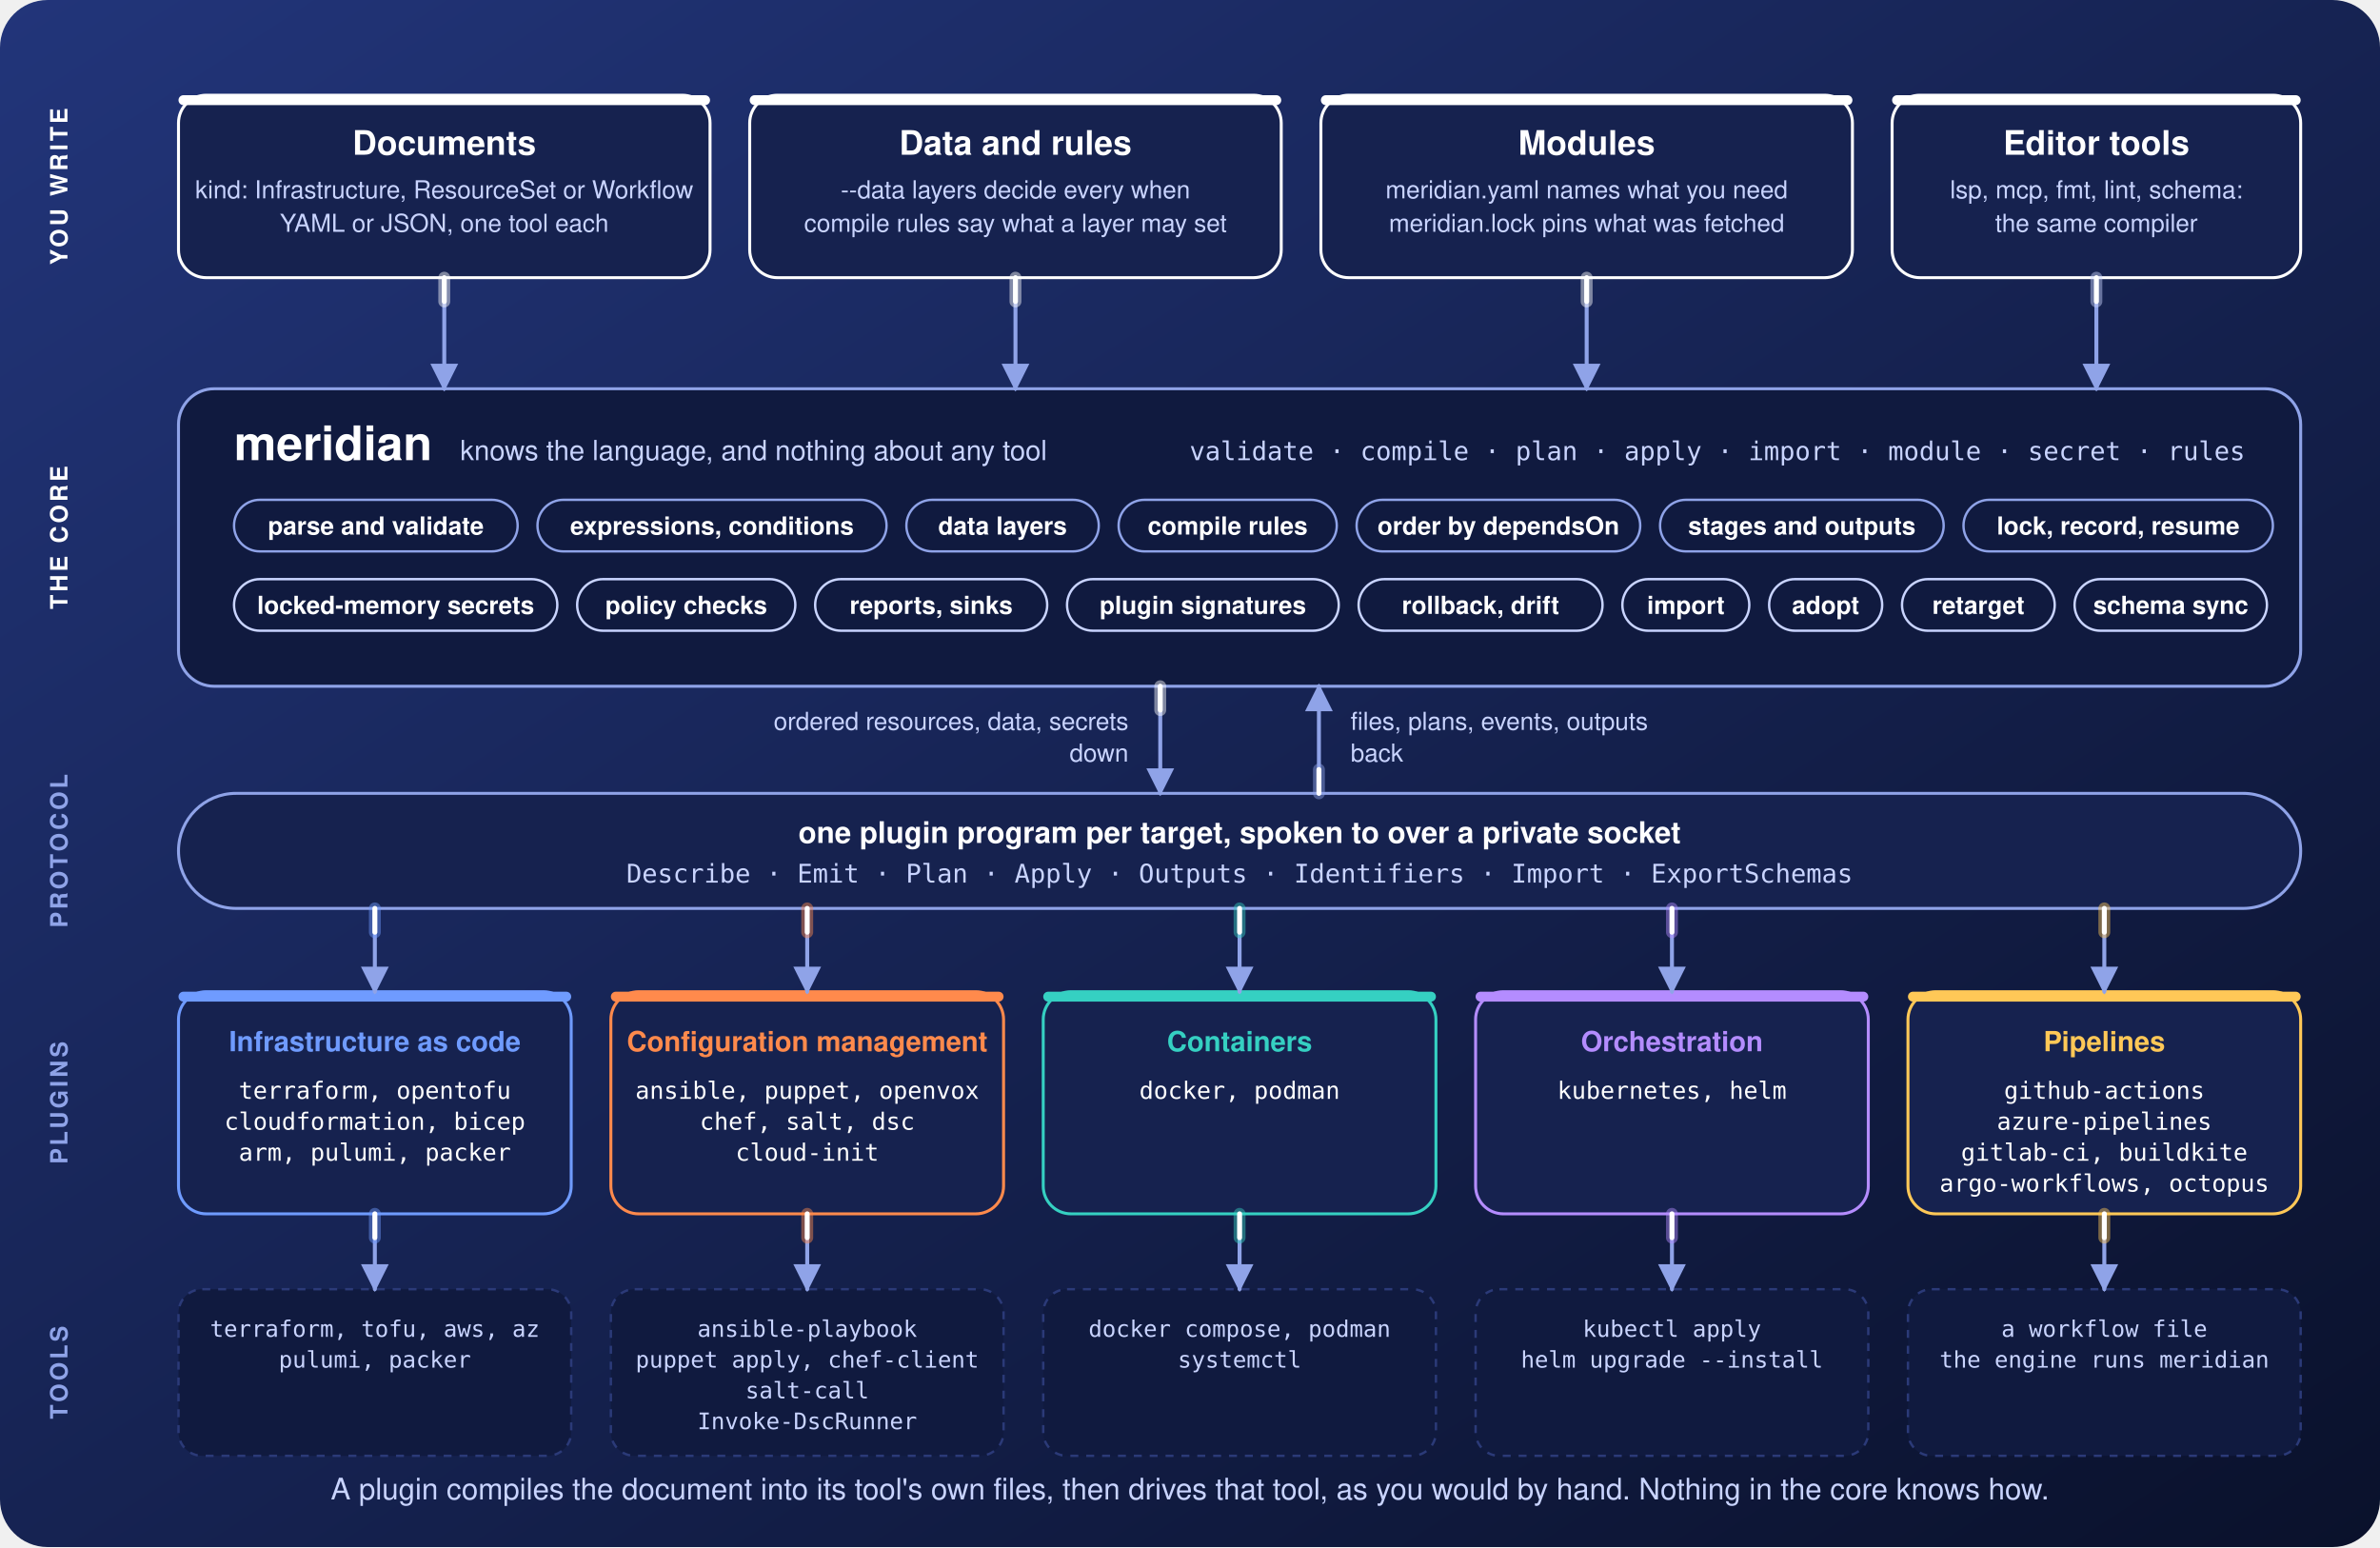
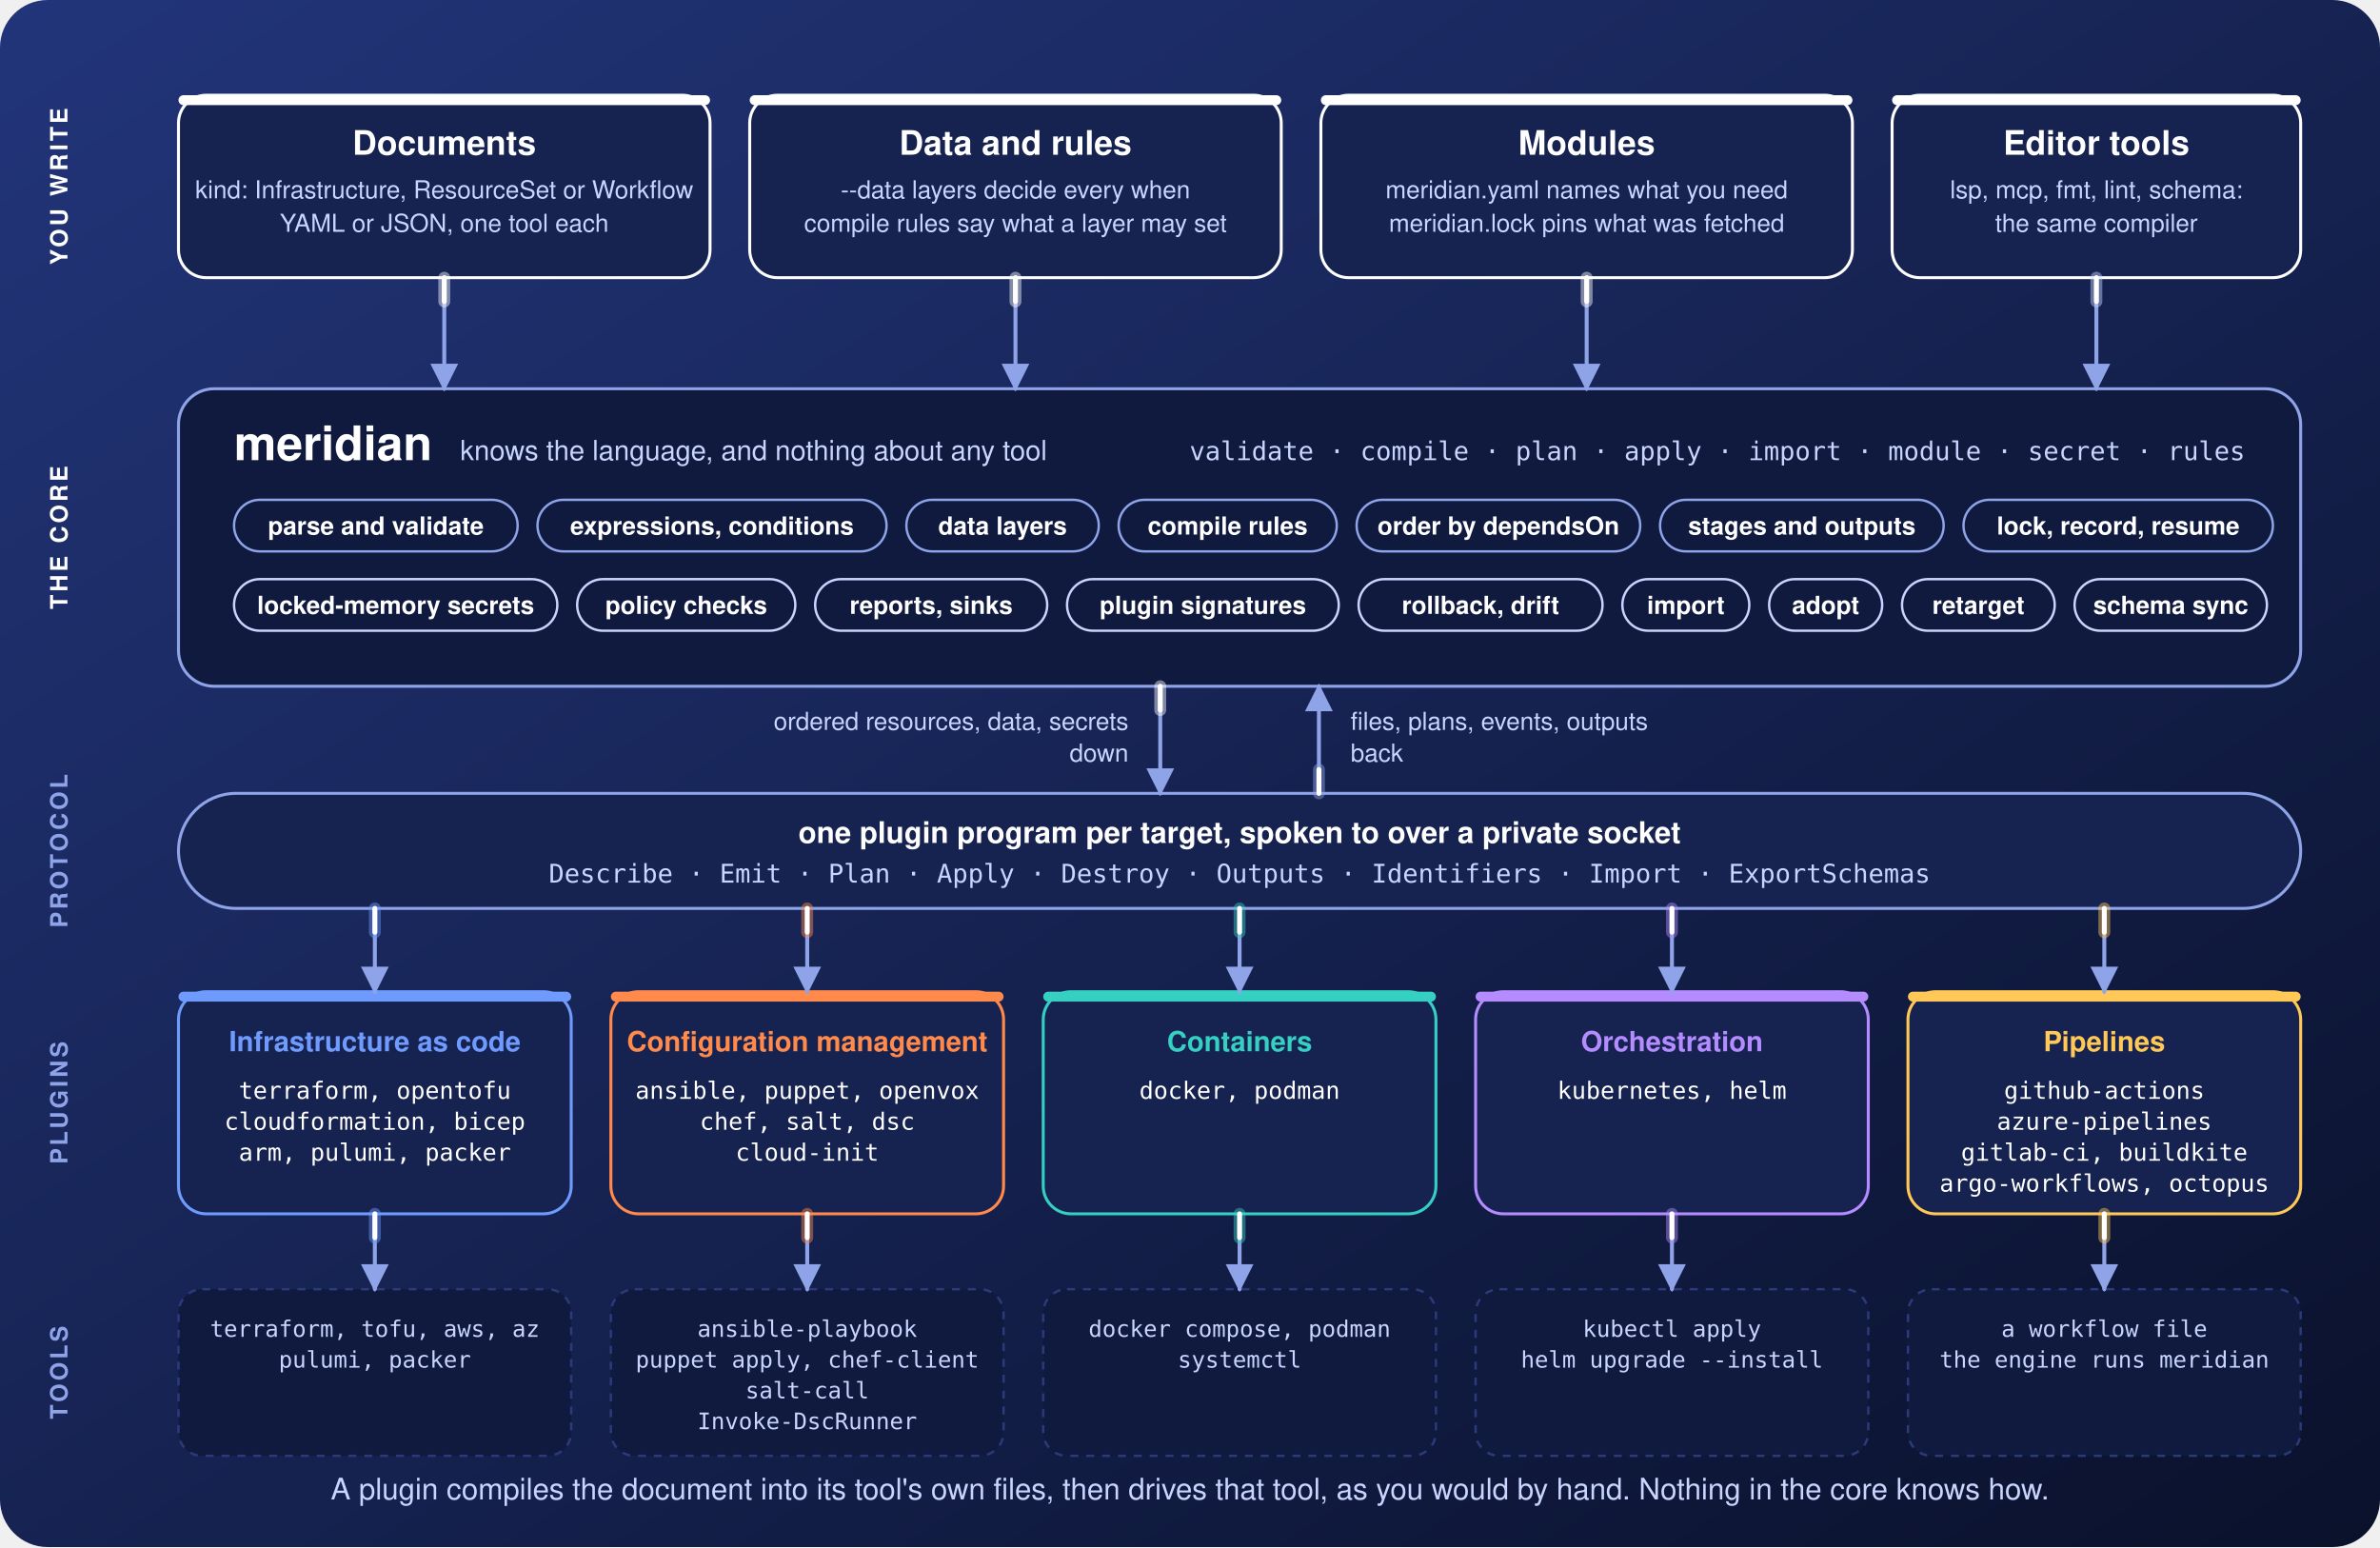
<svg xmlns="http://www.w3.org/2000/svg" viewBox="0 0 1200 780" width="1200" height="780" role="img" aria-label="Meridian architecture: documents into the core, the core to a plugin, the plugin to its tool">
  <style>.m-flow{stroke-dasharray:12 88;stroke-dashoffset:0;animation:m-travel var(--m-time,3s) linear infinite}
.m-flow.m-back{animation-direction:reverse}
.m-breathe{animation:m-breathe 3.2s ease-in-out infinite}
@keyframes m-travel{to{stroke-dashoffset:-100}}
@keyframes m-breathe{0%,100%{opacity:.45}50%{opacity:1}}
@media (prefers-reduced-motion:reduce){.m-flow{display:none}.m-breathe{animation:none;opacity:.85}}</style>
  <defs>
    <linearGradient id="g-bg" x1="0" y1="0" x2="1" y2="1">
      <stop offset="0" stop-color="#22357A" />
      <stop offset="1" stop-color="#0A112B" />
    </linearGradient>
    <marker id="g-arrow" viewBox="0 0 10 10" refX="9" refY="5" markerWidth="7" markerHeight="7" orient="auto-start-reverse">
      <path d="M0 0L10 5L0 10z" fill="#8FA3E8" />
    </marker>
  </defs>
  <rect width="1200" height="780" rx="24" fill="url(#g-bg)" />
  <text x="34" y="94" text-anchor="middle" font-family="'Segoe UI', 'Helvetica Neue', Helvetica, Arial, sans-serif" font-size="12" font-weight="700" letter-spacing="1.5" fill="#FFFFFF" transform="rotate(-90 34 94)">YOU WRITE</text>
  <rect x="90" y="48" width="268" height="92" rx="14" fill="#16224F" stroke="#FFFFFF" stroke-width="1.5" />
  <rect x="90" y="48" width="268" height="5" rx="2.5" fill="#FFFFFF" />
  <text x="224" y="78" text-anchor="middle" font-family="'Segoe UI', 'Helvetica Neue', Helvetica, Arial, sans-serif" font-size="17" font-weight="700" fill="#FFFFFF">Documents</text>
  <text x="224" y="100" text-anchor="middle" font-family="'Segoe UI', 'Helvetica Neue', Helvetica, Arial, sans-serif" font-size="12.5" font-weight="400" fill="#C9D4FF">kind: Infrastructure, ResourceSet or Workflow</text>
  <text x="224" y="116.875" text-anchor="middle" font-family="'Segoe UI', 'Helvetica Neue', Helvetica, Arial, sans-serif" font-size="12.5" font-weight="400" fill="#C9D4FF">YAML or JSON, one tool each</text>
  <rect x="378" y="48" width="268" height="92" rx="14" fill="#16224F" stroke="#FFFFFF" stroke-width="1.5" />
  <rect x="378" y="48" width="268" height="5" rx="2.5" fill="#FFFFFF" />
  <text x="512" y="78" text-anchor="middle" font-family="'Segoe UI', 'Helvetica Neue', Helvetica, Arial, sans-serif" font-size="17" font-weight="700" fill="#FFFFFF">Data and rules</text>
  <text x="512" y="100" text-anchor="middle" font-family="'Segoe UI', 'Helvetica Neue', Helvetica, Arial, sans-serif" font-size="12.5" font-weight="400" fill="#C9D4FF">--data layers decide every when</text>
  <text x="512" y="116.875" text-anchor="middle" font-family="'Segoe UI', 'Helvetica Neue', Helvetica, Arial, sans-serif" font-size="12.5" font-weight="400" fill="#C9D4FF">compile rules say what a layer may set</text>
  <rect x="666" y="48" width="268" height="92" rx="14" fill="#16224F" stroke="#FFFFFF" stroke-width="1.5" />
  <rect x="666" y="48" width="268" height="5" rx="2.5" fill="#FFFFFF" />
  <text x="800" y="78" text-anchor="middle" font-family="'Segoe UI', 'Helvetica Neue', Helvetica, Arial, sans-serif" font-size="17" font-weight="700" fill="#FFFFFF">Modules</text>
  <text x="800" y="100" text-anchor="middle" font-family="'Segoe UI', 'Helvetica Neue', Helvetica, Arial, sans-serif" font-size="12.5" font-weight="400" fill="#C9D4FF">meridian.yaml names what you need</text>
  <text x="800" y="116.875" text-anchor="middle" font-family="'Segoe UI', 'Helvetica Neue', Helvetica, Arial, sans-serif" font-size="12.5" font-weight="400" fill="#C9D4FF">meridian.lock pins what was fetched</text>
  <rect x="954" y="48" width="206" height="92" rx="14" fill="#16224F" stroke="#FFFFFF" stroke-width="1.5" />
  <rect x="954" y="48" width="206" height="5" rx="2.5" fill="#FFFFFF" />
  <text x="1057" y="78" text-anchor="middle" font-family="'Segoe UI', 'Helvetica Neue', Helvetica, Arial, sans-serif" font-size="17" font-weight="700" fill="#FFFFFF">Editor tools</text>
  <text x="1057" y="100" text-anchor="middle" font-family="'Segoe UI', 'Helvetica Neue', Helvetica, Arial, sans-serif" font-size="12.5" font-weight="400" fill="#C9D4FF">lsp, mcp, fmt, lint, schema:</text>
  <text x="1057" y="116.875" text-anchor="middle" font-family="'Segoe UI', 'Helvetica Neue', Helvetica, Arial, sans-serif" font-size="12.5" font-weight="400" fill="#C9D4FF">the same compiler</text>
  <text x="34" y="271" text-anchor="middle" font-family="'Segoe UI', 'Helvetica Neue', Helvetica, Arial, sans-serif" font-size="12" font-weight="700" letter-spacing="1.5" fill="#FFFFFF" transform="rotate(-90 34 271)">THE CORE</text>
  <rect x="90" y="196" width="1070" height="150" rx="18" fill="#101A3F" stroke="#8FA3E8" stroke-width="1.5" />
  <text x="118" y="232" text-anchor="start" font-family="'Segoe UI', 'Helvetica Neue', Helvetica, Arial, sans-serif" font-size="24" font-weight="700" fill="#FFFFFF">meridian</text>
  <text x="232" y="232" text-anchor="start" font-family="'Segoe UI', 'Helvetica Neue', Helvetica, Arial, sans-serif" font-size="14" font-weight="400" fill="#C9D4FF">knows the language, and nothing about any tool</text>
  <text x="1132" y="232" text-anchor="end" font-family="ui-monospace, 'Cascadia Mono', 'SF Mono', Menlo, Consolas, monospace" font-size="13" font-weight="400" fill="#C9D4FF">validate · compile · plan · apply · import · module · secret · rules</text>
  <rect x="118" y="252" width="143" height="26" rx="13" fill="#101A3F" stroke="#8FA3E8" stroke-width="1.2" />
  <text x="189.5" y="269.5" text-anchor="middle" font-family="'Segoe UI', 'Helvetica Neue', Helvetica, Arial, sans-serif" font-size="12.5" font-weight="600" fill="#FFFFFF">parse and validate</text>
  <rect x="271" y="252" width="176" height="26" rx="13" fill="#101A3F" stroke="#8FA3E8" stroke-width="1.2" />
  <text x="359" y="269.5" text-anchor="middle" font-family="'Segoe UI', 'Helvetica Neue', Helvetica, Arial, sans-serif" font-size="12.5" font-weight="600" fill="#FFFFFF">expressions, conditions</text>
  <rect x="457" y="252" width="97" height="26" rx="13" fill="#101A3F" stroke="#8FA3E8" stroke-width="1.2" />
  <text x="505.5" y="269.5" text-anchor="middle" font-family="'Segoe UI', 'Helvetica Neue', Helvetica, Arial, sans-serif" font-size="12.5" font-weight="600" fill="#FFFFFF">data layers</text>
  <rect x="564" y="252" width="110" height="26" rx="13" fill="#101A3F" stroke="#8FA3E8" stroke-width="1.2" />
  <text x="619" y="269.5" text-anchor="middle" font-family="'Segoe UI', 'Helvetica Neue', Helvetica, Arial, sans-serif" font-size="12.5" font-weight="600" fill="#FFFFFF">compile rules</text>
  <rect x="684" y="252" width="143" height="26" rx="13" fill="#101A3F" stroke="#8FA3E8" stroke-width="1.2" />
  <text x="755.5" y="269.5" text-anchor="middle" font-family="'Segoe UI', 'Helvetica Neue', Helvetica, Arial, sans-serif" font-size="12.5" font-weight="600" fill="#FFFFFF">order by dependsOn</text>
  <rect x="837" y="252" width="143" height="26" rx="13" fill="#101A3F" stroke="#8FA3E8" stroke-width="1.2" />
  <text x="908.5" y="269.5" text-anchor="middle" font-family="'Segoe UI', 'Helvetica Neue', Helvetica, Arial, sans-serif" font-size="12.5" font-weight="600" fill="#FFFFFF">stages and outputs</text>
  <rect x="990" y="252" width="156" height="26" rx="13" fill="#101A3F" stroke="#8FA3E8" stroke-width="1.2" />
  <text x="1068" y="269.5" text-anchor="middle" font-family="'Segoe UI', 'Helvetica Neue', Helvetica, Arial, sans-serif" font-size="12.5" font-weight="600" fill="#FFFFFF">lock, record, resume</text>
  <rect x="118" y="292" width="163" height="26" rx="13" fill="#101A3F" stroke="#C9D4FF" stroke-width="1.2" />
  <text x="199.5" y="309.5" text-anchor="middle" font-family="'Segoe UI', 'Helvetica Neue', Helvetica, Arial, sans-serif" font-size="12.5" font-weight="600" fill="#FFFFFF">locked-memory secrets</text>
  <rect x="291" y="292" width="110" height="26" rx="13" fill="#101A3F" stroke="#C9D4FF" stroke-width="1.2" />
  <text x="346" y="309.5" text-anchor="middle" font-family="'Segoe UI', 'Helvetica Neue', Helvetica, Arial, sans-serif" font-size="12.5" font-weight="600" fill="#FFFFFF">policy checks</text>
  <rect x="411" y="292" width="117" height="26" rx="13" fill="#101A3F" stroke="#C9D4FF" stroke-width="1.2" />
  <text x="469.5" y="309.5" text-anchor="middle" font-family="'Segoe UI', 'Helvetica Neue', Helvetica, Arial, sans-serif" font-size="12.5" font-weight="600" fill="#FFFFFF">reports, sinks</text>
  <rect x="538" y="292" width="137" height="26" rx="13" fill="#101A3F" stroke="#C9D4FF" stroke-width="1.2" />
  <text x="606.5" y="309.5" text-anchor="middle" font-family="'Segoe UI', 'Helvetica Neue', Helvetica, Arial, sans-serif" font-size="12.5" font-weight="600" fill="#FFFFFF">plugin signatures</text>
  <rect x="685" y="292" width="123" height="26" rx="13" fill="#101A3F" stroke="#C9D4FF" stroke-width="1.2" />
  <text x="746.5" y="309.5" text-anchor="middle" font-family="'Segoe UI', 'Helvetica Neue', Helvetica, Arial, sans-serif" font-size="12.5" font-weight="600" fill="#FFFFFF">rollback, drift</text>
  <rect x="818" y="292" width="64" height="26" rx="13" fill="#101A3F" stroke="#C9D4FF" stroke-width="1.2" />
  <text x="850" y="309.5" text-anchor="middle" font-family="'Segoe UI', 'Helvetica Neue', Helvetica, Arial, sans-serif" font-size="12.5" font-weight="600" fill="#FFFFFF">import</text>
  <rect x="892" y="292" width="57" height="26" rx="13" fill="#101A3F" stroke="#C9D4FF" stroke-width="1.2" />
  <text x="920.5" y="309.5" text-anchor="middle" font-family="'Segoe UI', 'Helvetica Neue', Helvetica, Arial, sans-serif" font-size="12.5" font-weight="600" fill="#FFFFFF">adopt</text>
  <rect x="959" y="292" width="77" height="26" rx="13" fill="#101A3F" stroke="#C9D4FF" stroke-width="1.2" />
  <text x="997.5" y="309.5" text-anchor="middle" font-family="'Segoe UI', 'Helvetica Neue', Helvetica, Arial, sans-serif" font-size="12.5" font-weight="600" fill="#FFFFFF">retarget</text>
  <rect x="1046" y="292" width="97" height="26" rx="13" fill="#101A3F" stroke="#C9D4FF" stroke-width="1.2" />
  <text x="1094.5" y="309.5" text-anchor="middle" font-family="'Segoe UI', 'Helvetica Neue', Helvetica, Arial, sans-serif" font-size="12.5" font-weight="600" fill="#FFFFFF">schema sync</text>
  <path d="M224 140L224 196" fill="none" stroke="#8FA3E8" stroke-width="2" stroke-linecap="round" marker-end="url(#g-arrow)" />
  <path d="M224 140L224 196" fill="none" stroke="#FFFFFF" stroke-width="6" stroke-linecap="round" opacity=".45" pathLength="100" class="m-flow" style="--m-time:3s;animation-delay:-0s" />
  <path d="M224 140L224 196" fill="none" stroke="#FFFFFF" stroke-width="2.5" stroke-linecap="round" pathLength="100" class="m-flow" style="--m-time:3s;animation-delay:-0s" />
  <path d="M512 140L512 196" fill="none" stroke="#8FA3E8" stroke-width="2" stroke-linecap="round" marker-end="url(#g-arrow)" />
  <path d="M512 140L512 196" fill="none" stroke="#FFFFFF" stroke-width="6" stroke-linecap="round" opacity=".45" pathLength="100" class="m-flow" style="--m-time:3s;animation-delay:-0.9s" />
  <path d="M512 140L512 196" fill="none" stroke="#FFFFFF" stroke-width="2.5" stroke-linecap="round" pathLength="100" class="m-flow" style="--m-time:3s;animation-delay:-0.9s" />
  <path d="M800 140L800 196" fill="none" stroke="#8FA3E8" stroke-width="2" stroke-linecap="round" marker-end="url(#g-arrow)" />
  <path d="M800 140L800 196" fill="none" stroke="#FFFFFF" stroke-width="6" stroke-linecap="round" opacity=".45" pathLength="100" class="m-flow" style="--m-time:3s;animation-delay:-1.8s" />
  <path d="M800 140L800 196" fill="none" stroke="#FFFFFF" stroke-width="2.5" stroke-linecap="round" pathLength="100" class="m-flow" style="--m-time:3s;animation-delay:-1.8s" />
  <path d="M1057 140L1057 196" fill="none" stroke="#8FA3E8" stroke-width="2" stroke-linecap="round" marker-end="url(#g-arrow)" />
  <path d="M1057 140L1057 196" fill="none" stroke="#C9D4FF" stroke-width="6" stroke-linecap="round" opacity=".45" pathLength="100" class="m-flow" style="--m-time:4s;animation-delay:-2.7s" />
  <path d="M1057 140L1057 196" fill="none" stroke="#FFFFFF" stroke-width="2.5" stroke-linecap="round" pathLength="100" class="m-flow" style="--m-time:4s;animation-delay:-2.7s" />
  <text x="34" y="429" text-anchor="middle" font-family="'Segoe UI', 'Helvetica Neue', Helvetica, Arial, sans-serif" font-size="12" font-weight="700" letter-spacing="1.5" fill="#8FA3E8" transform="rotate(-90 34 429)">PROTOCOL</text>
  <rect x="90" y="400" width="1070" height="58" rx="29" fill="#16224F" stroke="#8FA3E8" stroke-width="1.5" />
  <text x="625" y="425" text-anchor="middle" font-family="'Segoe UI', 'Helvetica Neue', Helvetica, Arial, sans-serif" font-size="15" font-weight="600" fill="#FFFFFF">one plugin program per target, spoken to over a private socket</text>
-   <text x="625" y="445" text-anchor="middle" font-family="ui-monospace, 'Cascadia Mono', 'SF Mono', Menlo, Consolas, monospace" font-size="13" font-weight="400" fill="#C9D4FF">Describe · Emit · Plan · Apply · Outputs · Identifiers · Import · ExportSchemas</text>
+   <text x="625" y="445" text-anchor="middle" font-family="ui-monospace, 'Cascadia Mono', 'SF Mono', Menlo, Consolas, monospace" font-size="13" font-weight="400" fill="#C9D4FF">Describe · Emit · Plan · Apply · Destroy · Outputs · Identifiers · Import · ExportSchemas</text>
  <path d="M585 346L585 400" fill="none" stroke="#8FA3E8" stroke-width="2" stroke-linecap="round" marker-end="url(#g-arrow)" />
  <path d="M585 346L585 400" fill="none" stroke="#FFFFFF" stroke-width="6" stroke-linecap="round" opacity=".45" pathLength="100" class="m-flow" style="--m-time:3s;animation-delay:-0.4s" />
  <path d="M585 346L585 400" fill="none" stroke="#FFFFFF" stroke-width="2.5" stroke-linecap="round" pathLength="100" class="m-flow" style="--m-time:3s;animation-delay:-0.4s" />
  <path d="M665 400L665 346" fill="none" stroke="#8FA3E8" stroke-width="2" stroke-linecap="round" marker-end="url(#g-arrow)" />
  <path d="M665 400L665 346" fill="none" stroke="#8FA3E8" stroke-width="6" stroke-linecap="round" opacity=".45" pathLength="100" class="m-flow" style="--m-time:3s;animation-delay:-1.6s" />
  <path d="M665 400L665 346" fill="none" stroke="#FFFFFF" stroke-width="2.5" stroke-linecap="round" pathLength="100" class="m-flow" style="--m-time:3s;animation-delay:-1.6s" />
  <text x="569" y="368" text-anchor="end" font-family="'Segoe UI', 'Helvetica Neue', Helvetica, Arial, sans-serif" font-size="12.5" font-weight="400" fill="#C9D4FF">ordered resources, data, secrets</text>
  <text x="681" y="368" text-anchor="start" font-family="'Segoe UI', 'Helvetica Neue', Helvetica, Arial, sans-serif" font-size="12.5" font-weight="400" fill="#C9D4FF">files, plans, events, outputs</text>
  <text x="569" y="384" text-anchor="end" font-family="'Segoe UI', 'Helvetica Neue', Helvetica, Arial, sans-serif" font-size="12.5" font-weight="400" fill="#C9D4FF">down</text>
  <text x="681" y="384" text-anchor="start" font-family="'Segoe UI', 'Helvetica Neue', Helvetica, Arial, sans-serif" font-size="12.5" font-weight="400" fill="#C9D4FF">back</text>
  <text x="34" y="556" text-anchor="middle" font-family="'Segoe UI', 'Helvetica Neue', Helvetica, Arial, sans-serif" font-size="12" font-weight="700" letter-spacing="1.5" fill="#8FA3E8" transform="rotate(-90 34 556)">PLUGINS</text>
  <text x="34" y="692" text-anchor="middle" font-family="'Segoe UI', 'Helvetica Neue', Helvetica, Arial, sans-serif" font-size="12" font-weight="700" letter-spacing="1.5" fill="#8FA3E8" transform="rotate(-90 34 692)">TOOLS</text>
  <rect x="90" y="500" width="198" height="112" rx="14" fill="#16224F" stroke="#6F9BFF" stroke-width="1.5" />
  <rect x="90" y="500" width="198" height="5" rx="2.5" fill="#6F9BFF" />
  <text x="189" y="530" text-anchor="middle" font-family="'Segoe UI', 'Helvetica Neue', Helvetica, Arial, sans-serif" font-size="14" font-weight="700" fill="#6F9BFF">Infrastructure as code</text>
  <text x="189" y="554" text-anchor="middle" font-family="ui-monospace, 'Cascadia Mono', 'SF Mono', Menlo, Consolas, monospace" font-size="12" font-weight="400" fill="#FFFFFF">terraform, opentofu</text>
  <text x="189" y="569.6" text-anchor="middle" font-family="ui-monospace, 'Cascadia Mono', 'SF Mono', Menlo, Consolas, monospace" font-size="12" font-weight="400" fill="#FFFFFF">cloudformation, bicep</text>
  <text x="189" y="585.2" text-anchor="middle" font-family="ui-monospace, 'Cascadia Mono', 'SF Mono', Menlo, Consolas, monospace" font-size="12" font-weight="400" fill="#FFFFFF">arm, pulumi, packer</text>
  <path d="M189 458L189 500" fill="none" stroke="#8FA3E8" stroke-width="2" stroke-linecap="round" marker-end="url(#g-arrow)" />
  <path d="M189 458L189 500" fill="none" stroke="#6F9BFF" stroke-width="6" stroke-linecap="round" opacity=".45" pathLength="100" class="m-flow" style="--m-time:3s;animation-delay:-0s" />
  <path d="M189 458L189 500" fill="none" stroke="#FFFFFF" stroke-width="2.5" stroke-linecap="round" pathLength="100" class="m-flow" style="--m-time:3s;animation-delay:-0s" />
  <rect x="90" y="650" width="198" height="84" rx="12" fill="#101A3F" stroke="#2B3A78" stroke-width="1.2" stroke-dasharray="4 4" />
  <text x="189" y="674" text-anchor="middle" font-family="ui-monospace, 'Cascadia Mono', 'SF Mono', Menlo, Consolas, monospace" font-size="11.5" font-weight="400" fill="#C9D4FF">terraform, tofu, aws, az</text>
  <text x="189" y="689.525" text-anchor="middle" font-family="ui-monospace, 'Cascadia Mono', 'SF Mono', Menlo, Consolas, monospace" font-size="11.5" font-weight="400" fill="#C9D4FF">pulumi, packer</text>
  <path d="M189 612L189 650" fill="none" stroke="#8FA3E8" stroke-width="2" stroke-linecap="round" marker-end="url(#g-arrow)" />
  <path d="M189 612L189 650" fill="none" stroke="#6F9BFF" stroke-width="6" stroke-linecap="round" opacity=".45" pathLength="100" class="m-flow" style="--m-time:3s;animation-delay:-1.5s" />
  <path d="M189 612L189 650" fill="none" stroke="#FFFFFF" stroke-width="2.5" stroke-linecap="round" pathLength="100" class="m-flow" style="--m-time:3s;animation-delay:-1.5s" />
  <rect x="308" y="500" width="198" height="112" rx="14" fill="#16224F" stroke="#FF8A4C" stroke-width="1.5" />
  <rect x="308" y="500" width="198" height="5" rx="2.5" fill="#FF8A4C" />
  <text x="407" y="530" text-anchor="middle" font-family="'Segoe UI', 'Helvetica Neue', Helvetica, Arial, sans-serif" font-size="14" font-weight="700" fill="#FF8A4C">Configuration management</text>
  <text x="407" y="554" text-anchor="middle" font-family="ui-monospace, 'Cascadia Mono', 'SF Mono', Menlo, Consolas, monospace" font-size="12" font-weight="400" fill="#FFFFFF">ansible, puppet, openvox</text>
  <text x="407" y="569.6" text-anchor="middle" font-family="ui-monospace, 'Cascadia Mono', 'SF Mono', Menlo, Consolas, monospace" font-size="12" font-weight="400" fill="#FFFFFF">chef, salt, dsc</text>
  <text x="407" y="585.2" text-anchor="middle" font-family="ui-monospace, 'Cascadia Mono', 'SF Mono', Menlo, Consolas, monospace" font-size="12" font-weight="400" fill="#FFFFFF">cloud-init</text>
  <path d="M407 458L407 500" fill="none" stroke="#8FA3E8" stroke-width="2" stroke-linecap="round" marker-end="url(#g-arrow)" />
  <path d="M407 458L407 500" fill="none" stroke="#FF8A4C" stroke-width="6" stroke-linecap="round" opacity=".45" pathLength="100" class="m-flow" style="--m-time:3s;animation-delay:-0.7s" />
  <path d="M407 458L407 500" fill="none" stroke="#FFFFFF" stroke-width="2.5" stroke-linecap="round" pathLength="100" class="m-flow" style="--m-time:3s;animation-delay:-0.7s" />
  <rect x="308" y="650" width="198" height="84" rx="12" fill="#101A3F" stroke="#2B3A78" stroke-width="1.2" stroke-dasharray="4 4" />
  <text x="407" y="674" text-anchor="middle" font-family="ui-monospace, 'Cascadia Mono', 'SF Mono', Menlo, Consolas, monospace" font-size="11.5" font-weight="400" fill="#C9D4FF">ansible-playbook</text>
  <text x="407" y="689.525" text-anchor="middle" font-family="ui-monospace, 'Cascadia Mono', 'SF Mono', Menlo, Consolas, monospace" font-size="11.5" font-weight="400" fill="#C9D4FF">puppet apply, chef-client</text>
  <text x="407" y="705.05" text-anchor="middle" font-family="ui-monospace, 'Cascadia Mono', 'SF Mono', Menlo, Consolas, monospace" font-size="11.5" font-weight="400" fill="#C9D4FF">salt-call</text>
  <text x="407" y="720.575" text-anchor="middle" font-family="ui-monospace, 'Cascadia Mono', 'SF Mono', Menlo, Consolas, monospace" font-size="11.5" font-weight="400" fill="#C9D4FF">Invoke-DscRunner</text>
  <path d="M407 612L407 650" fill="none" stroke="#8FA3E8" stroke-width="2" stroke-linecap="round" marker-end="url(#g-arrow)" />
  <path d="M407 612L407 650" fill="none" stroke="#FF8A4C" stroke-width="6" stroke-linecap="round" opacity=".45" pathLength="100" class="m-flow" style="--m-time:3s;animation-delay:-2.2s" />
  <path d="M407 612L407 650" fill="none" stroke="#FFFFFF" stroke-width="2.5" stroke-linecap="round" pathLength="100" class="m-flow" style="--m-time:3s;animation-delay:-2.2s" />
  <rect x="526" y="500" width="198" height="112" rx="14" fill="#16224F" stroke="#35D0C2" stroke-width="1.5" />
  <rect x="526" y="500" width="198" height="5" rx="2.5" fill="#35D0C2" />
  <text x="625" y="530" text-anchor="middle" font-family="'Segoe UI', 'Helvetica Neue', Helvetica, Arial, sans-serif" font-size="14" font-weight="700" fill="#35D0C2">Containers</text>
  <text x="625" y="554" text-anchor="middle" font-family="ui-monospace, 'Cascadia Mono', 'SF Mono', Menlo, Consolas, monospace" font-size="12" font-weight="400" fill="#FFFFFF">docker, podman</text>
  <path d="M625 458L625 500" fill="none" stroke="#8FA3E8" stroke-width="2" stroke-linecap="round" marker-end="url(#g-arrow)" />
  <path d="M625 458L625 500" fill="none" stroke="#35D0C2" stroke-width="6" stroke-linecap="round" opacity=".45" pathLength="100" class="m-flow" style="--m-time:3s;animation-delay:-1.4s" />
  <path d="M625 458L625 500" fill="none" stroke="#FFFFFF" stroke-width="2.5" stroke-linecap="round" pathLength="100" class="m-flow" style="--m-time:3s;animation-delay:-1.4s" />
  <rect x="526" y="650" width="198" height="84" rx="12" fill="#101A3F" stroke="#2B3A78" stroke-width="1.2" stroke-dasharray="4 4" />
  <text x="625" y="674" text-anchor="middle" font-family="ui-monospace, 'Cascadia Mono', 'SF Mono', Menlo, Consolas, monospace" font-size="11.5" font-weight="400" fill="#C9D4FF">docker compose, podman</text>
  <text x="625" y="689.525" text-anchor="middle" font-family="ui-monospace, 'Cascadia Mono', 'SF Mono', Menlo, Consolas, monospace" font-size="11.5" font-weight="400" fill="#C9D4FF">systemctl</text>
  <path d="M625 612L625 650" fill="none" stroke="#8FA3E8" stroke-width="2" stroke-linecap="round" marker-end="url(#g-arrow)" />
  <path d="M625 612L625 650" fill="none" stroke="#35D0C2" stroke-width="6" stroke-linecap="round" opacity=".45" pathLength="100" class="m-flow" style="--m-time:3s;animation-delay:-2.9s" />
  <path d="M625 612L625 650" fill="none" stroke="#FFFFFF" stroke-width="2.5" stroke-linecap="round" pathLength="100" class="m-flow" style="--m-time:3s;animation-delay:-2.9s" />
  <rect x="744" y="500" width="198" height="112" rx="14" fill="#16224F" stroke="#B48CFF" stroke-width="1.5" />
  <rect x="744" y="500" width="198" height="5" rx="2.5" fill="#B48CFF" />
  <text x="843" y="530" text-anchor="middle" font-family="'Segoe UI', 'Helvetica Neue', Helvetica, Arial, sans-serif" font-size="14" font-weight="700" fill="#B48CFF">Orchestration</text>
  <text x="843" y="554" text-anchor="middle" font-family="ui-monospace, 'Cascadia Mono', 'SF Mono', Menlo, Consolas, monospace" font-size="12" font-weight="400" fill="#FFFFFF">kubernetes, helm</text>
  <path d="M843 458L843 500" fill="none" stroke="#8FA3E8" stroke-width="2" stroke-linecap="round" marker-end="url(#g-arrow)" />
  <path d="M843 458L843 500" fill="none" stroke="#B48CFF" stroke-width="6" stroke-linecap="round" opacity=".45" pathLength="100" class="m-flow" style="--m-time:3s;animation-delay:-2.1s" />
  <path d="M843 458L843 500" fill="none" stroke="#FFFFFF" stroke-width="2.5" stroke-linecap="round" pathLength="100" class="m-flow" style="--m-time:3s;animation-delay:-2.1s" />
  <rect x="744" y="650" width="198" height="84" rx="12" fill="#101A3F" stroke="#2B3A78" stroke-width="1.2" stroke-dasharray="4 4" />
  <text x="843" y="674" text-anchor="middle" font-family="ui-monospace, 'Cascadia Mono', 'SF Mono', Menlo, Consolas, monospace" font-size="11.5" font-weight="400" fill="#C9D4FF">kubectl apply</text>
  <text x="843" y="689.525" text-anchor="middle" font-family="ui-monospace, 'Cascadia Mono', 'SF Mono', Menlo, Consolas, monospace" font-size="11.5" font-weight="400" fill="#C9D4FF">helm upgrade --install</text>
  <path d="M843 612L843 650" fill="none" stroke="#8FA3E8" stroke-width="2" stroke-linecap="round" marker-end="url(#g-arrow)" />
  <path d="M843 612L843 650" fill="none" stroke="#B48CFF" stroke-width="6" stroke-linecap="round" opacity=".45" pathLength="100" class="m-flow" style="--m-time:3s;animation-delay:-3.6s" />
  <path d="M843 612L843 650" fill="none" stroke="#FFFFFF" stroke-width="2.5" stroke-linecap="round" pathLength="100" class="m-flow" style="--m-time:3s;animation-delay:-3.6s" />
  <rect x="962" y="500" width="198" height="112" rx="14" fill="#16224F" stroke="#FFC857" stroke-width="1.5" />
  <rect x="962" y="500" width="198" height="5" rx="2.5" fill="#FFC857" />
  <text x="1061" y="530" text-anchor="middle" font-family="'Segoe UI', 'Helvetica Neue', Helvetica, Arial, sans-serif" font-size="14" font-weight="700" fill="#FFC857">Pipelines</text>
  <text x="1061" y="554" text-anchor="middle" font-family="ui-monospace, 'Cascadia Mono', 'SF Mono', Menlo, Consolas, monospace" font-size="12" font-weight="400" fill="#FFFFFF">github-actions</text>
  <text x="1061" y="569.6" text-anchor="middle" font-family="ui-monospace, 'Cascadia Mono', 'SF Mono', Menlo, Consolas, monospace" font-size="12" font-weight="400" fill="#FFFFFF">azure-pipelines</text>
  <text x="1061" y="585.2" text-anchor="middle" font-family="ui-monospace, 'Cascadia Mono', 'SF Mono', Menlo, Consolas, monospace" font-size="12" font-weight="400" fill="#FFFFFF">gitlab-ci, buildkite</text>
  <text x="1061" y="600.8" text-anchor="middle" font-family="ui-monospace, 'Cascadia Mono', 'SF Mono', Menlo, Consolas, monospace" font-size="12" font-weight="400" fill="#FFFFFF">argo-workflows, octopus</text>
  <path d="M1061 458L1061 500" fill="none" stroke="#8FA3E8" stroke-width="2" stroke-linecap="round" marker-end="url(#g-arrow)" />
  <path d="M1061 458L1061 500" fill="none" stroke="#FFC857" stroke-width="6" stroke-linecap="round" opacity=".45" pathLength="100" class="m-flow" style="--m-time:3s;animation-delay:-2.8s" />
  <path d="M1061 458L1061 500" fill="none" stroke="#FFFFFF" stroke-width="2.5" stroke-linecap="round" pathLength="100" class="m-flow" style="--m-time:3s;animation-delay:-2.8s" />
  <rect x="962" y="650" width="198" height="84" rx="12" fill="#101A3F" stroke="#2B3A78" stroke-width="1.2" stroke-dasharray="4 4" />
  <text x="1061" y="674" text-anchor="middle" font-family="ui-monospace, 'Cascadia Mono', 'SF Mono', Menlo, Consolas, monospace" font-size="11.5" font-weight="400" fill="#C9D4FF">a workflow file</text>
  <text x="1061" y="689.525" text-anchor="middle" font-family="ui-monospace, 'Cascadia Mono', 'SF Mono', Menlo, Consolas, monospace" font-size="11.5" font-weight="400" fill="#C9D4FF">the engine runs meridian</text>
  <path d="M1061 612L1061 650" fill="none" stroke="#8FA3E8" stroke-width="2" stroke-linecap="round" marker-end="url(#g-arrow)" />
  <path d="M1061 612L1061 650" fill="none" stroke="#FFC857" stroke-width="6" stroke-linecap="round" opacity=".45" pathLength="100" class="m-flow" style="--m-time:3s;animation-delay:-4.3s" />
  <path d="M1061 612L1061 650" fill="none" stroke="#FFFFFF" stroke-width="2.5" stroke-linecap="round" pathLength="100" class="m-flow" style="--m-time:3s;animation-delay:-4.3s" />
  <text x="600" y="756" text-anchor="middle" font-family="'Segoe UI', 'Helvetica Neue', Helvetica, Arial, sans-serif" font-size="15" font-weight="400" fill="#C9D4FF">A plugin compiles the document into its tool's own files, then drives that tool, as you would by hand. Nothing in the core knows how.</text>
</svg>
